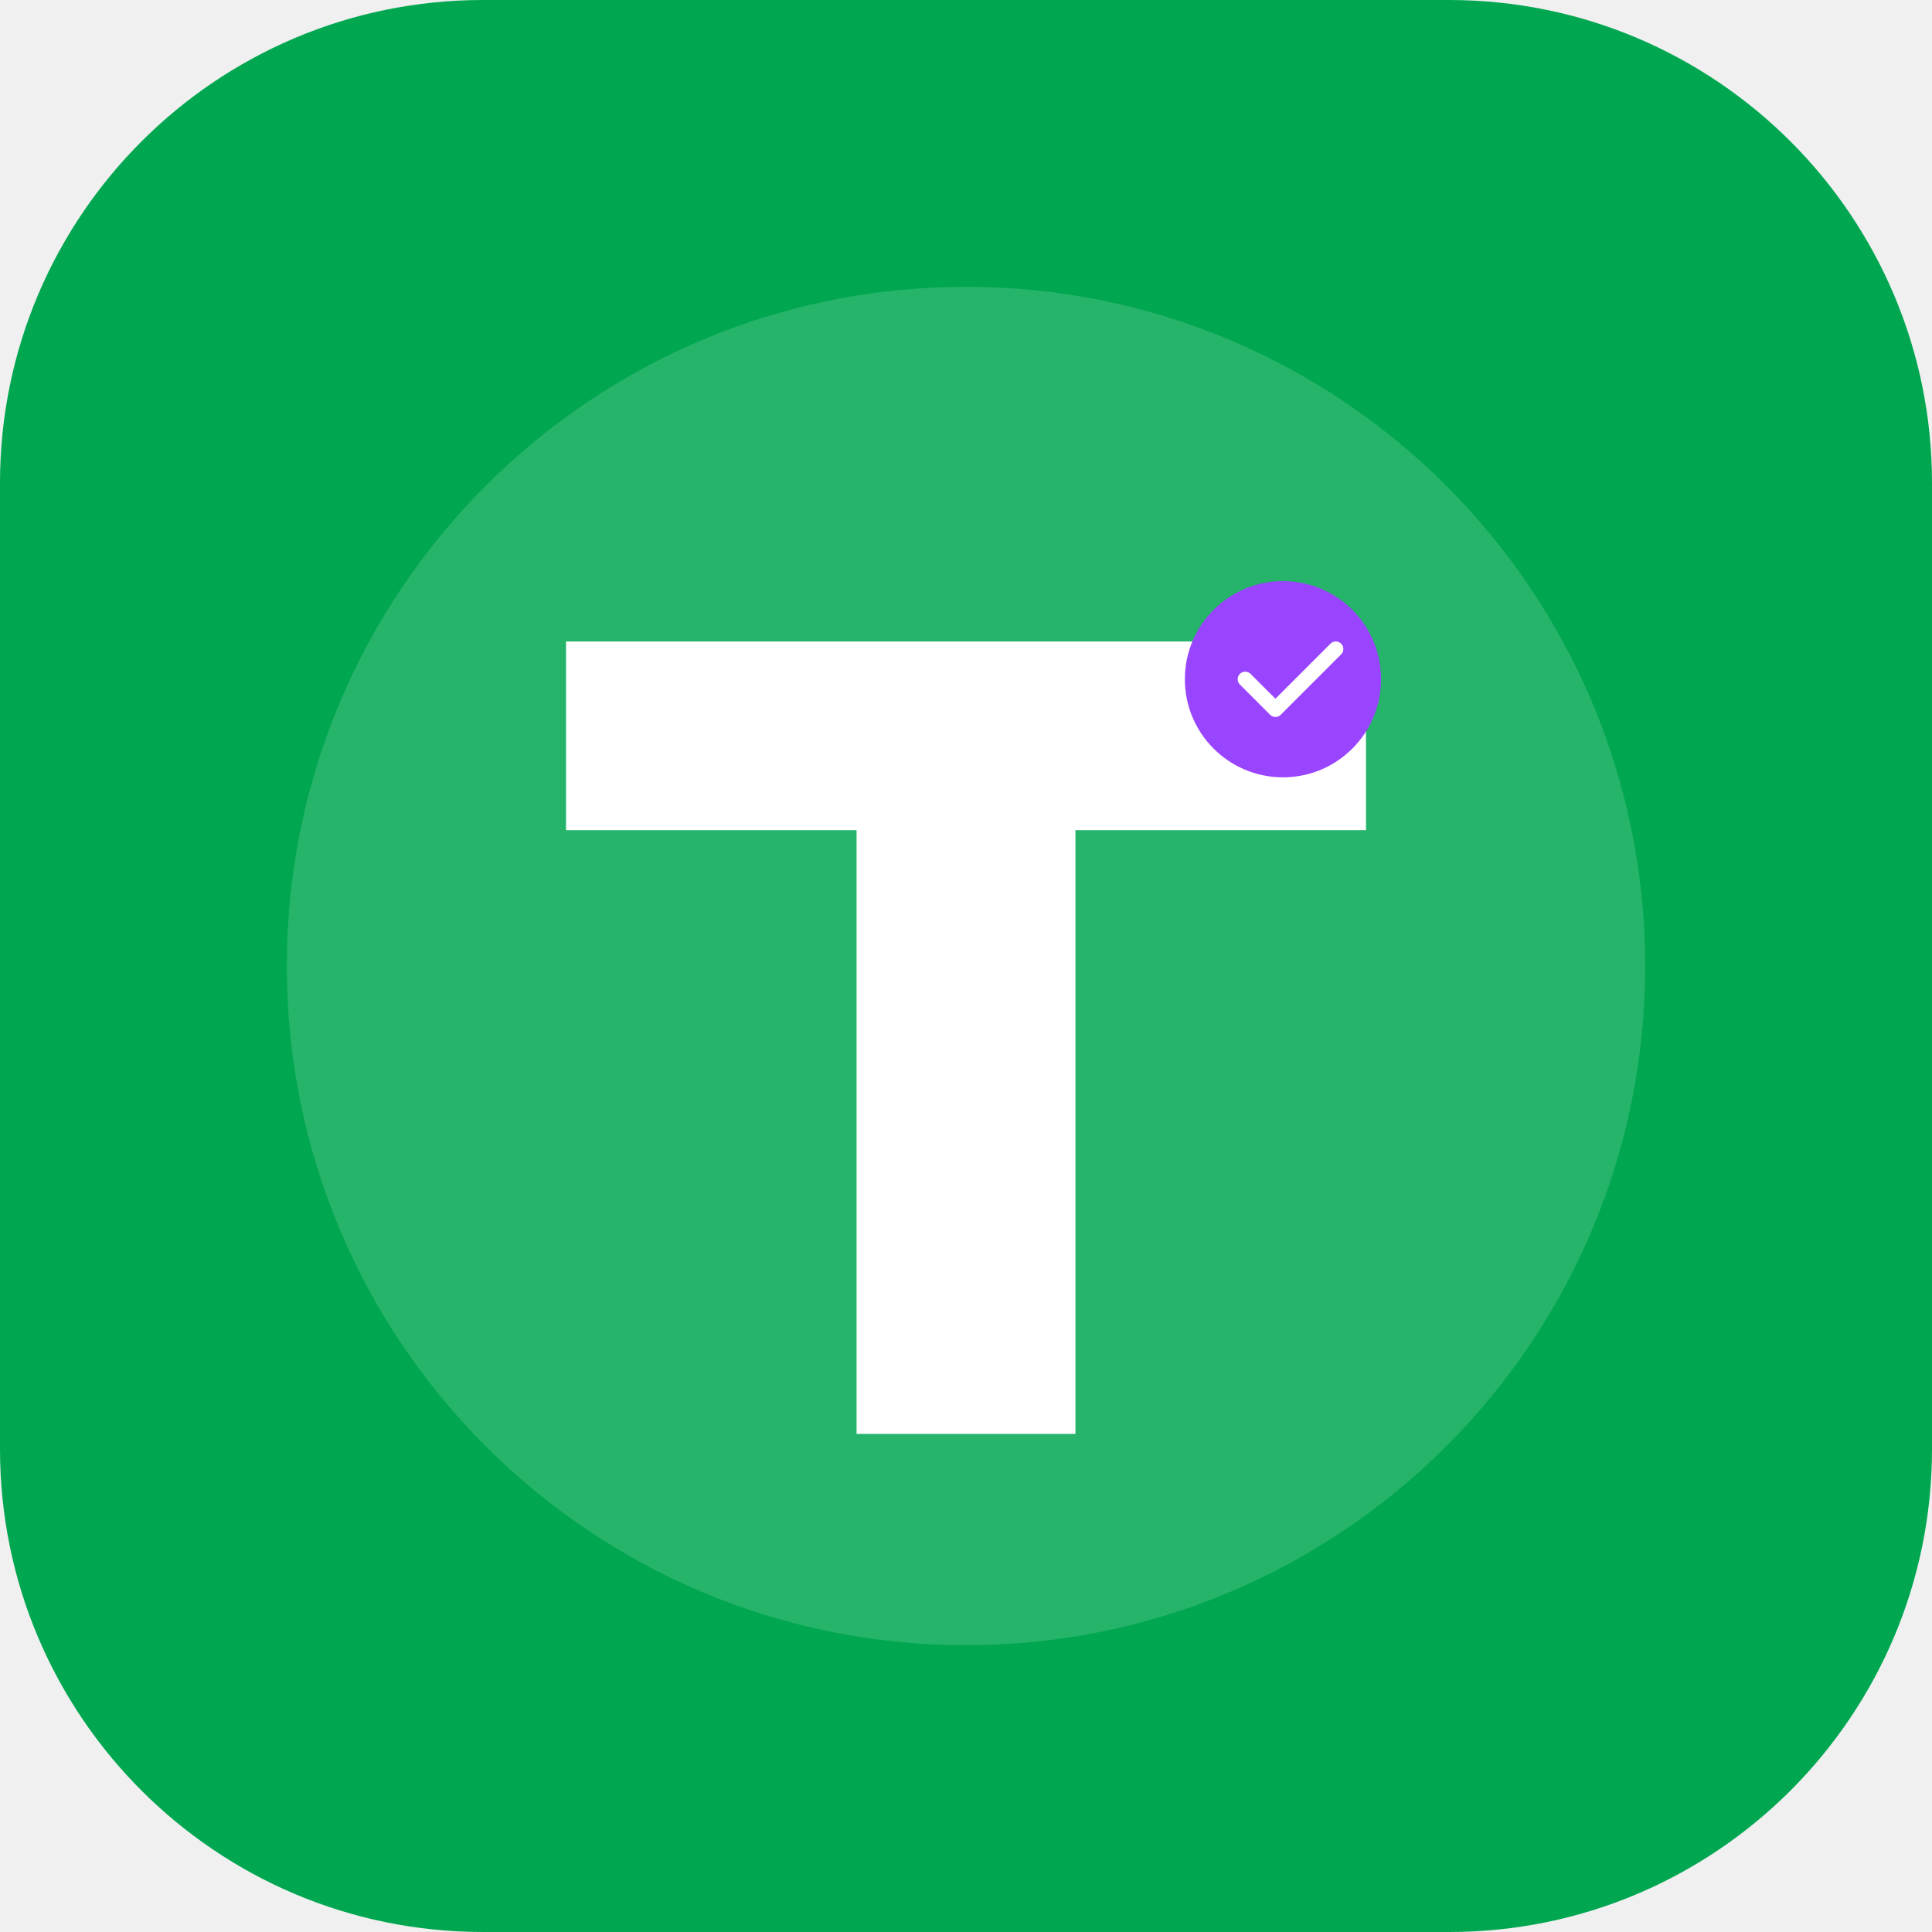
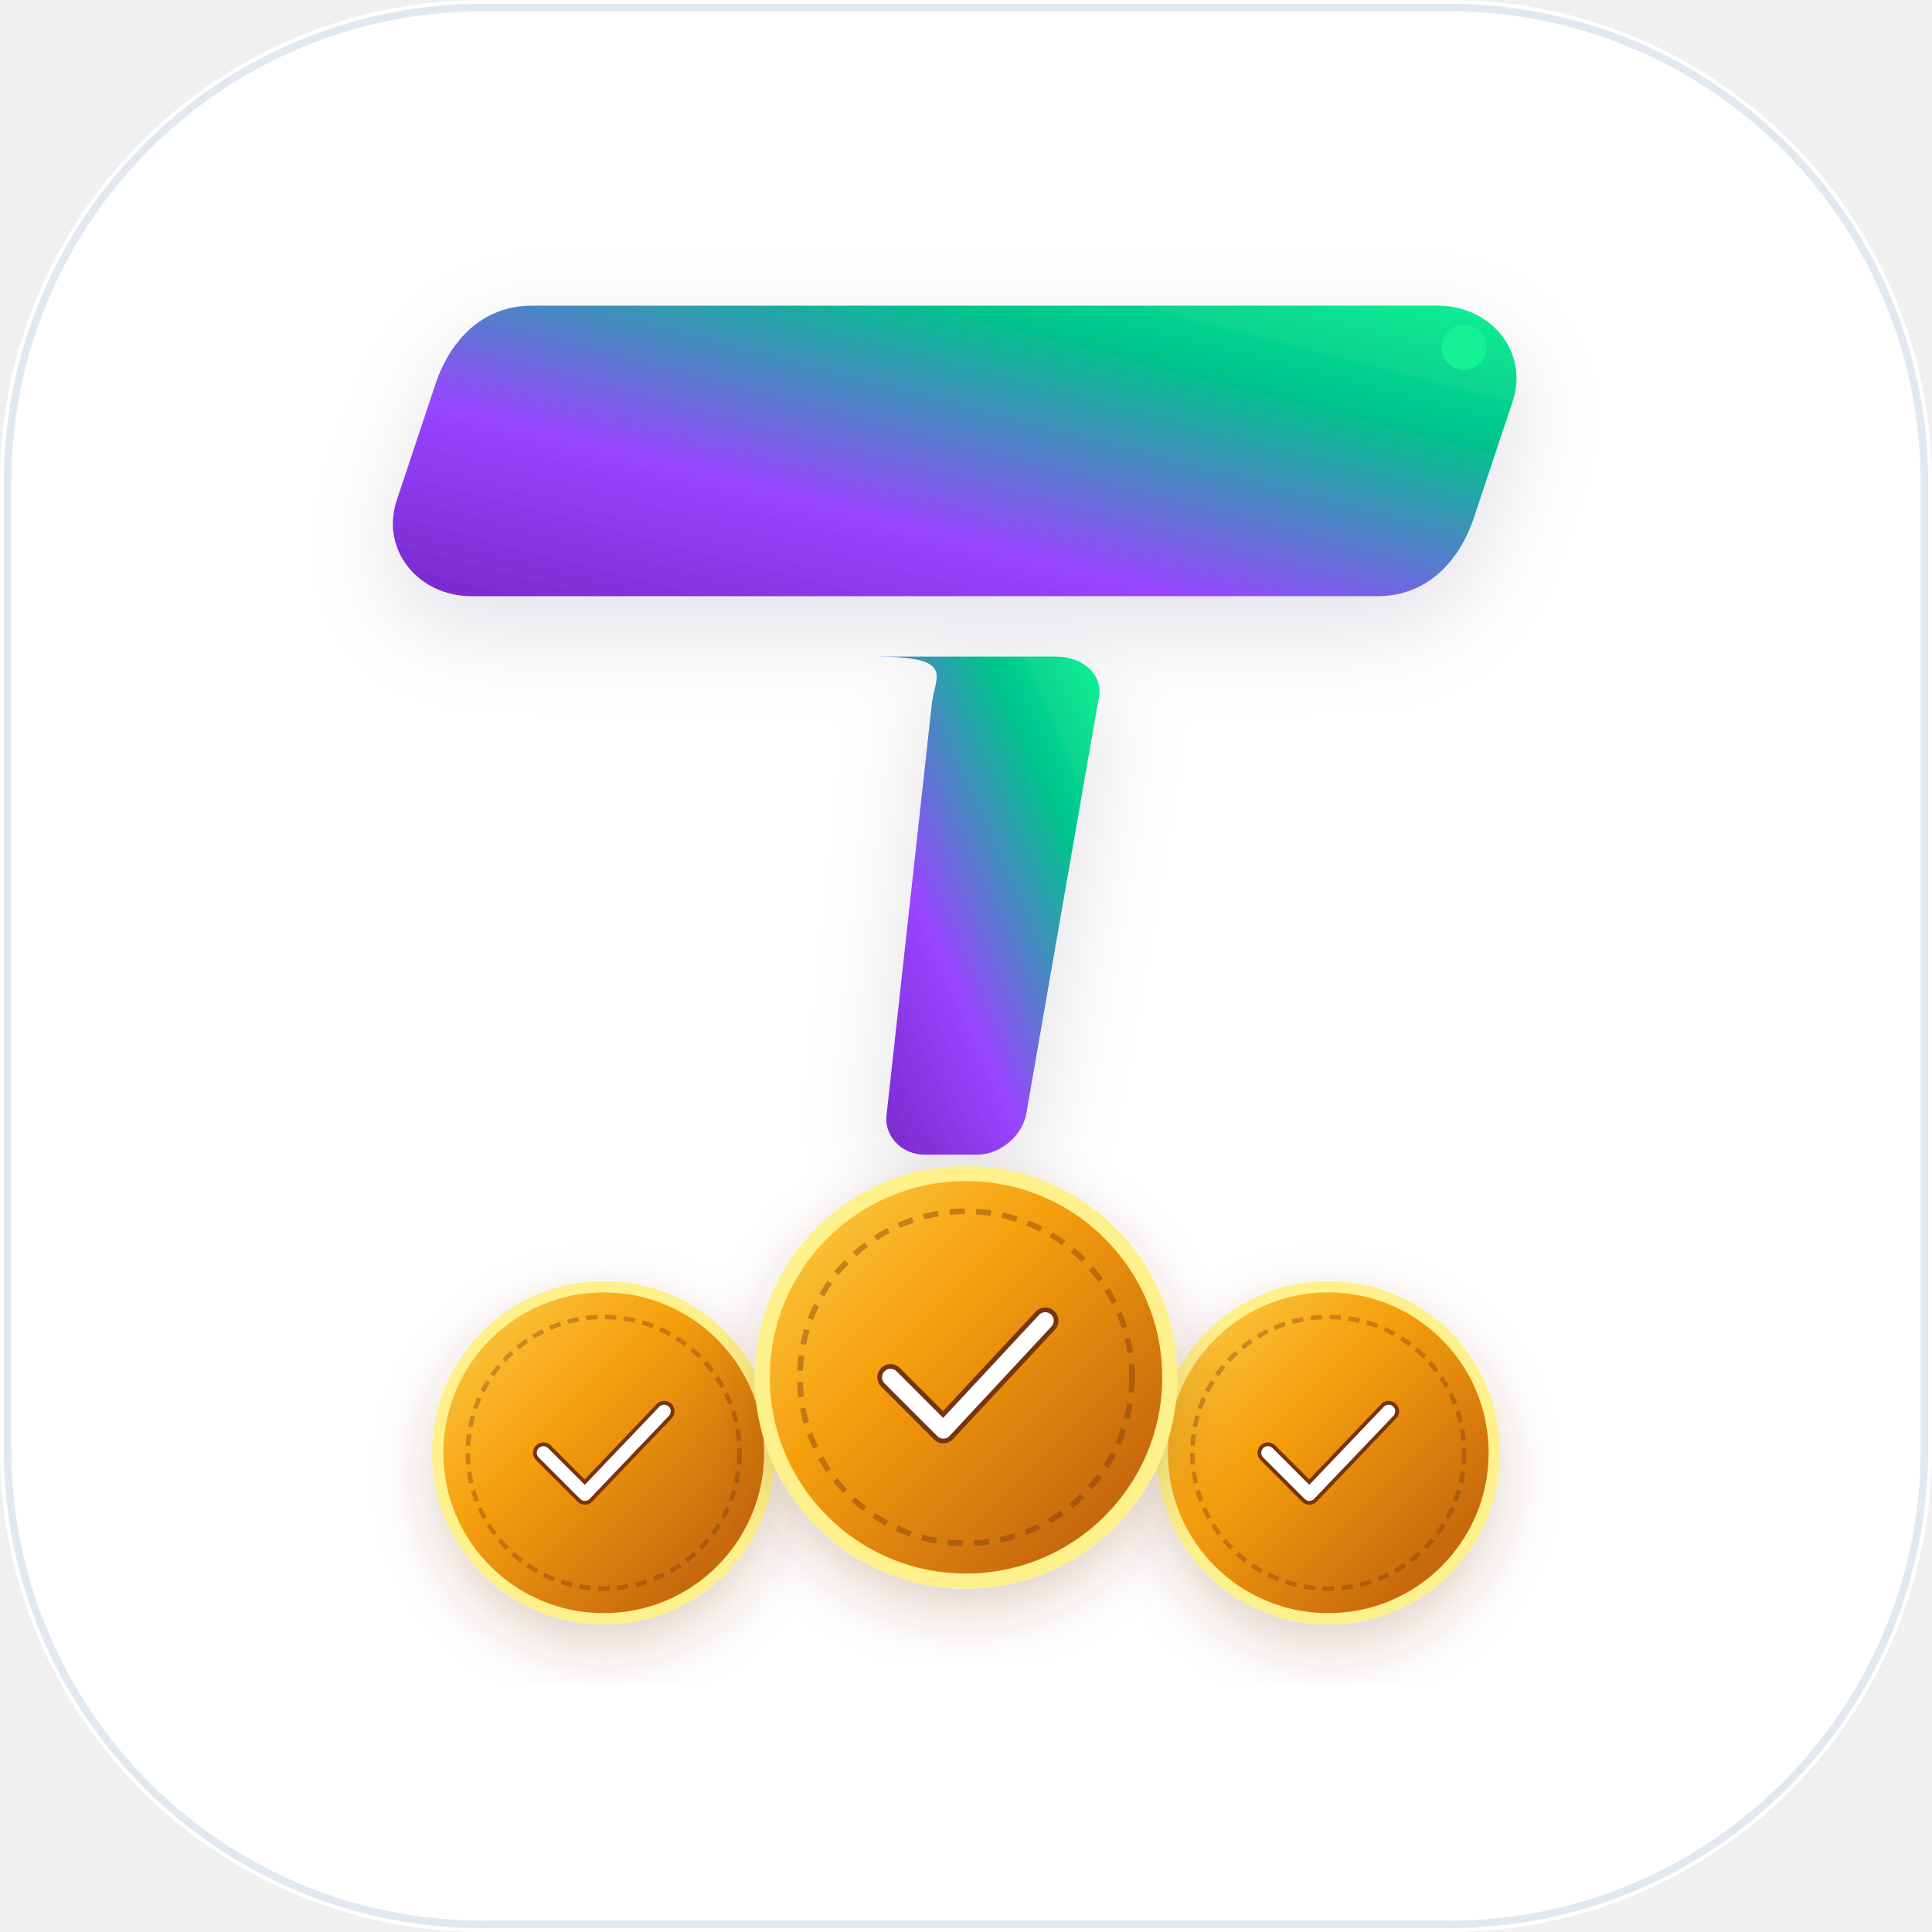
<svg xmlns="http://www.w3.org/2000/svg" viewBox="0 0 512 512" fill="none">
-   <rect width="512" height="512" rx="128" fill="#00A650" />
-   <circle cx="256" cy="256" r="180" fill="white" fill-opacity="0.15" />
-   <path d="M150 170H362V220H285V380H227V220H150V170Z" fill="white" />
-   <circle cx="340" cy="180" r="26" fill="#9945FF" />
-   <path d="M330 180L338 188L354 172" stroke="white" stroke-width="4" stroke-linecap="round" stroke-linejoin="round" />
+   <defs>
+     <linearGradient id="solGradWhite" x1="0%" y1="100%" x2="100%" y2="0%">
+       <stop offset="0%" stop-color="#7928CA" />
+       <stop offset="35%" stop-color="#9945FF" />
+       <stop offset="75%" stop-color="#00C48C" />
+       <stop offset="100%" stop-color="#14F195" />
+     </linearGradient>
+     <linearGradient id="goldGradWhite" x1="0%" y1="0%" x2="100%" y2="100%">
+       <stop offset="0%" stop-color="#FCD34D" />
+       <stop offset="40%" stop-color="#F59E0B" />
+       <stop offset="100%" stop-color="#B45309" />
+     </linearGradient>
+     <filter id="softShadow" x="-15%" y="-15%" width="130%" height="130%">
+       <feDropShadow dx="0" dy="8" stdDeviation="12" flood-color="#0F172A" flood-opacity="0.12" />
+     </filter>
+     <filter id="coinShadow" x="-20%" y="-20%" width="140%" height="140%">
+       <feDropShadow dx="0" dy="6" stdDeviation="8" flood-color="#78350F" flood-opacity="0.22" />
+     </filter>
+   </defs>
+   <rect width="512" height="512" rx="128" fill="#FFFFFF" />
+   <rect width="508" height="508" x="2" y="2" rx="126" stroke="#E2E8F0" stroke-width="2" />
+   <g filter="url(#softShadow)">
+     <path d="M125 158 L365 158 C378 158 387 149 391 136 L401 106 C405 93 395 81 381 81 L141 81 C128 81 119 90 115 103 L105 133 C101 146 111 158 125 158 Z" fill="url(#solGradWhite)" />
+     <path d="M232 174 H280 C287 174 293 179 291 186 L272 295 C271 301 265 306 259 306 H245 C239 306 234 301 235 295 L247 186 C248 179 253 174 232 174 Z" fill="url(#solGradWhite)" />
+   </g>
+   <g filter="url(#coinShadow)">
+     <circle cx="160" cy="385" r="44" fill="url(#goldGradWhite)" stroke="#FEF08A" stroke-width="3" />
+     <circle cx="160" cy="385" r="36" fill="none" stroke="#78350F" stroke-width="1.2" stroke-dasharray="3 2" opacity="0.35" />
+     <path d="M144 385 L155 396 L176 374" stroke="#78350F" stroke-width="5.5" stroke-linecap="round" stroke-linejoin="round" />
+     <path d="M144 385 L155 396 L176 374" stroke="#FFFFFF" stroke-width="3.5" stroke-linecap="round" stroke-linejoin="round" />
+   </g>
+   <g filter="url(#coinShadow)">
+     <circle cx="352" cy="385" r="44" fill="url(#goldGradWhite)" stroke="#FEF08A" stroke-width="3" />
+     <circle cx="352" cy="385" r="36" fill="none" stroke="#78350F" stroke-width="1.2" stroke-dasharray="3 2" opacity="0.35" />
+     <path d="M336 385 L347 396 L368 374" stroke="#78350F" stroke-width="5.5" stroke-linecap="round" stroke-linejoin="round" />
+     <path d="M336 385 L347 396 L368 374" stroke="#FFFFFF" stroke-width="3.5" stroke-linecap="round" stroke-linejoin="round" />
+   </g>
+   <g filter="url(#coinShadow)">
+     <circle cx="256" cy="365" r="54" fill="url(#goldGradWhite)" stroke="#FEF08A" stroke-width="4" />
+     <circle cx="256" cy="365" r="44" fill="none" stroke="#78350F" stroke-width="1.5" stroke-dasharray="4 3" opacity="0.4" />
+     <path d="M236 365 L250 379 L277 350" stroke="#78350F" stroke-width="7" stroke-linecap="round" stroke-linejoin="round" />
+     <path d="M236 365 L250 379 L277 350" stroke="#FFFFFF" stroke-width="4.5" stroke-linecap="round" stroke-linejoin="round" />
+   </g>
+   <circle cx="388" cy="92" r="6" fill="#14F195" />
</svg>
